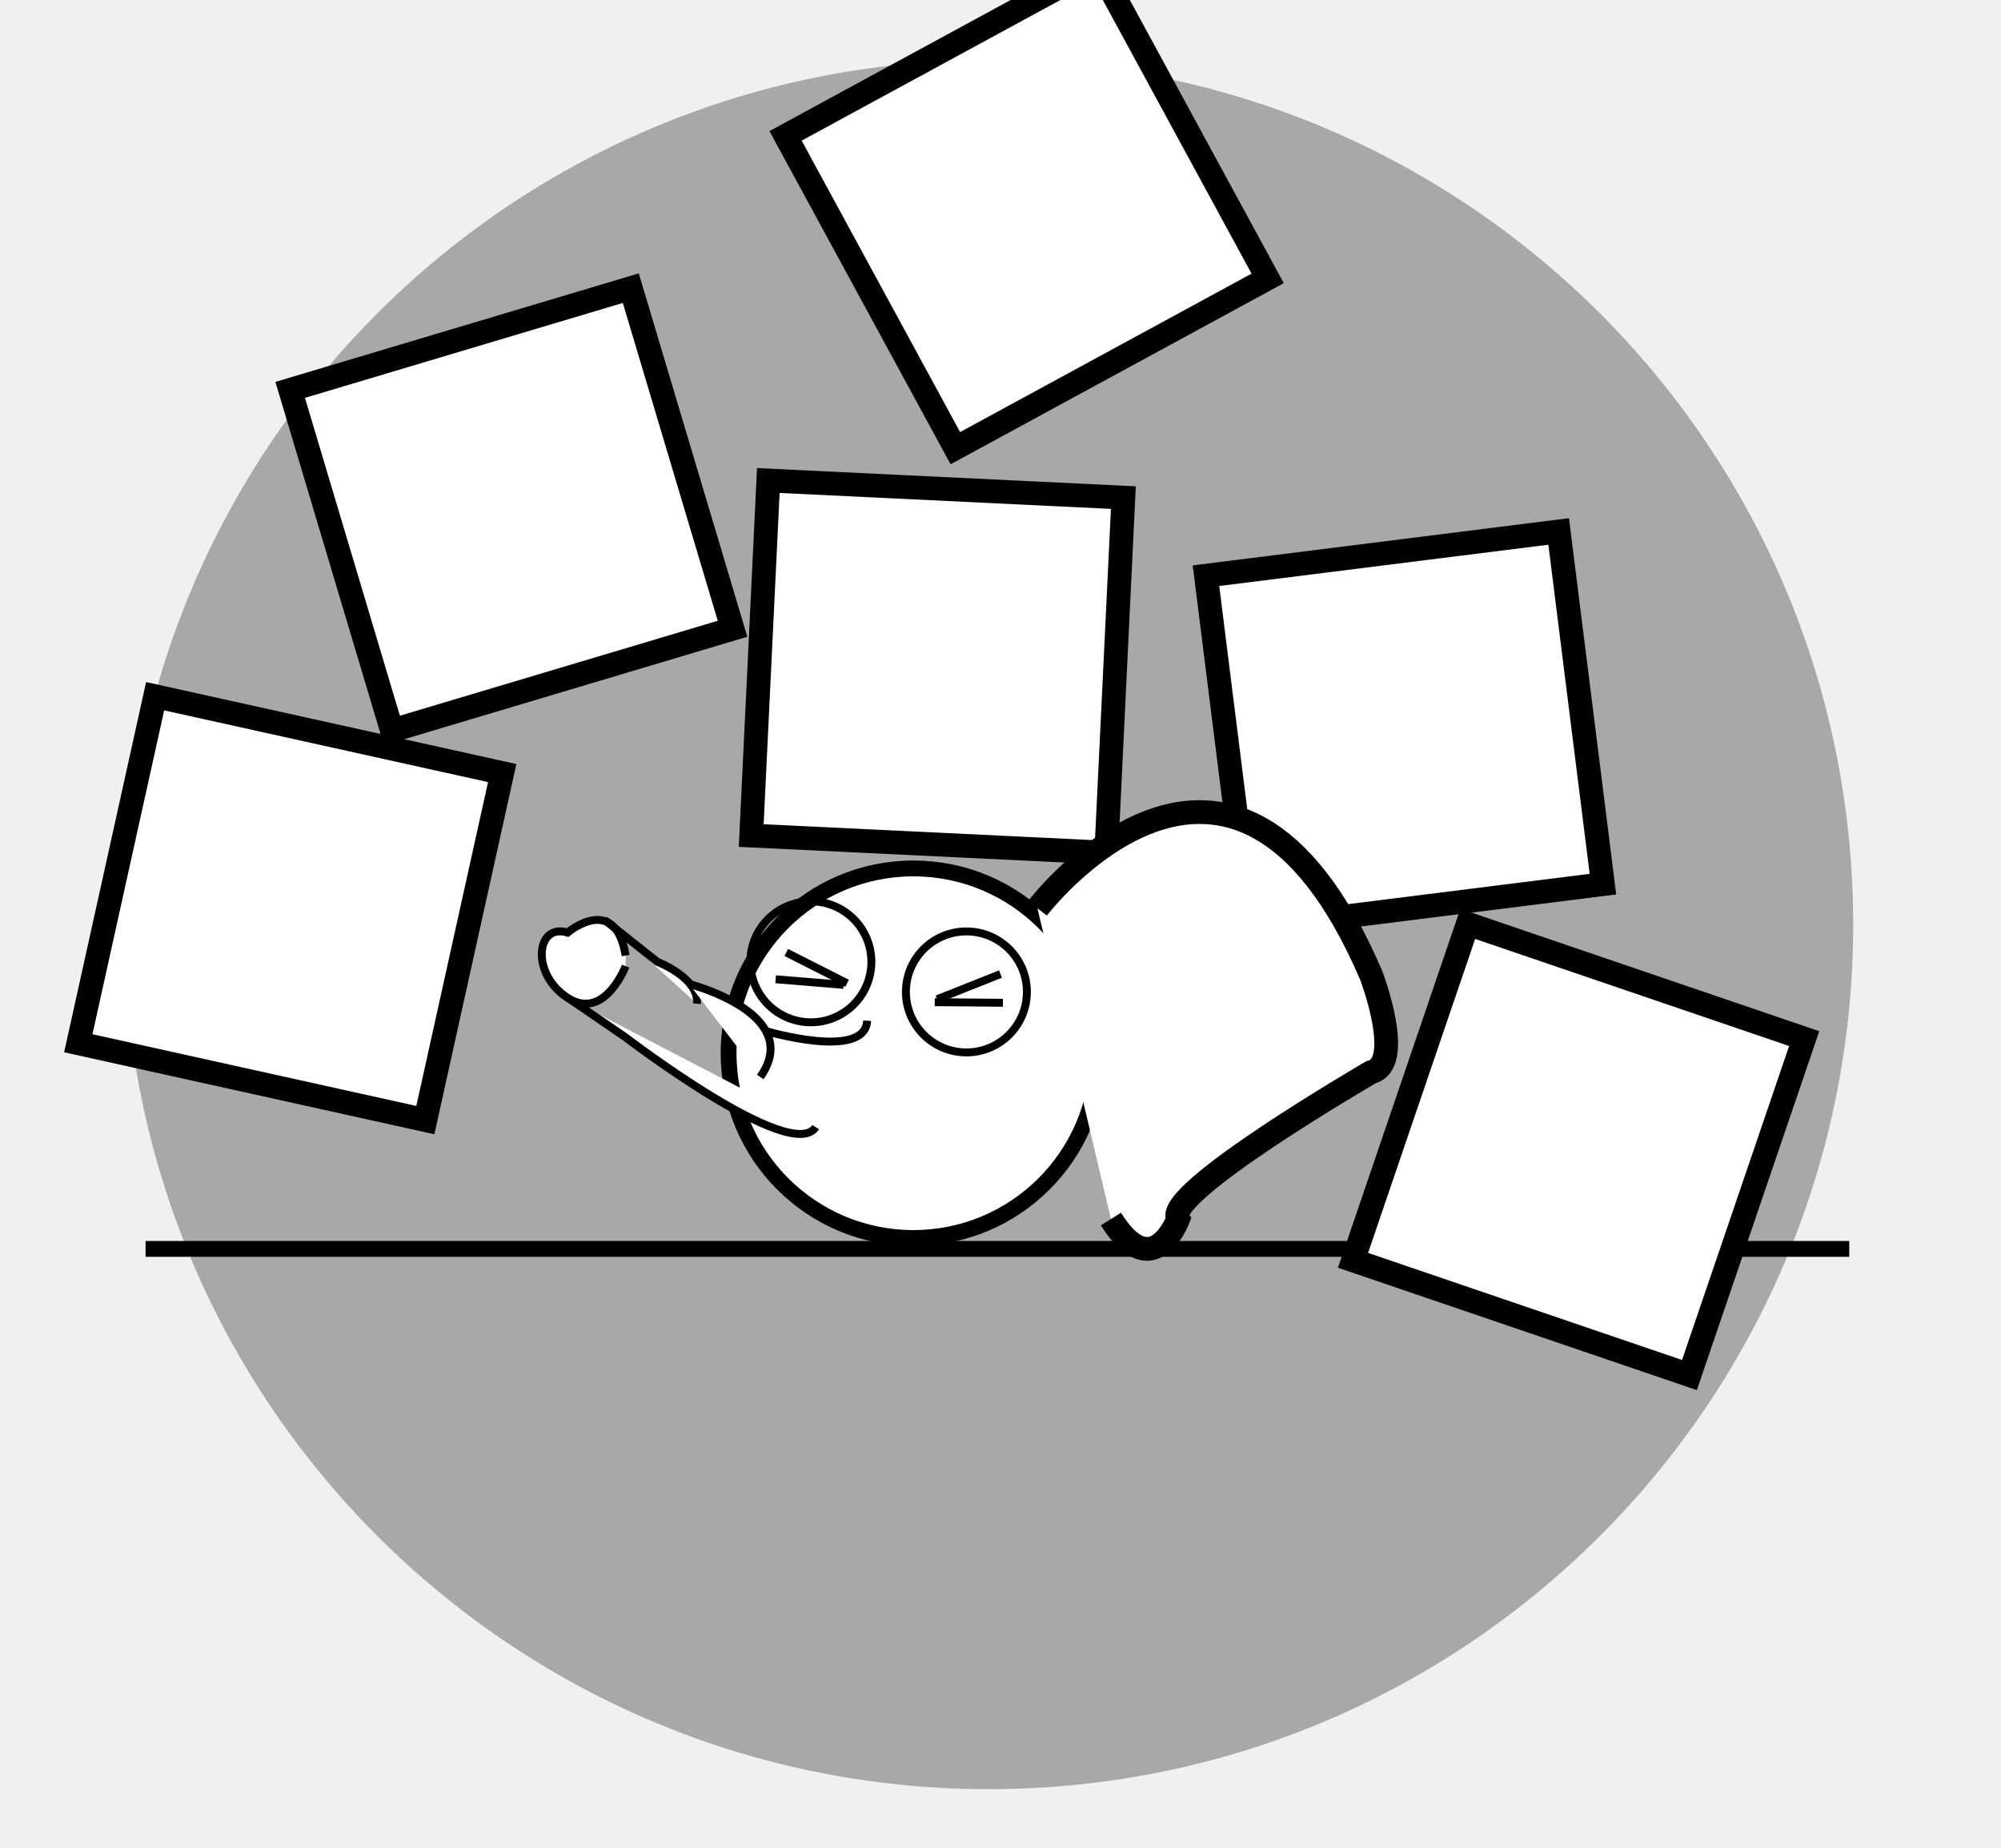
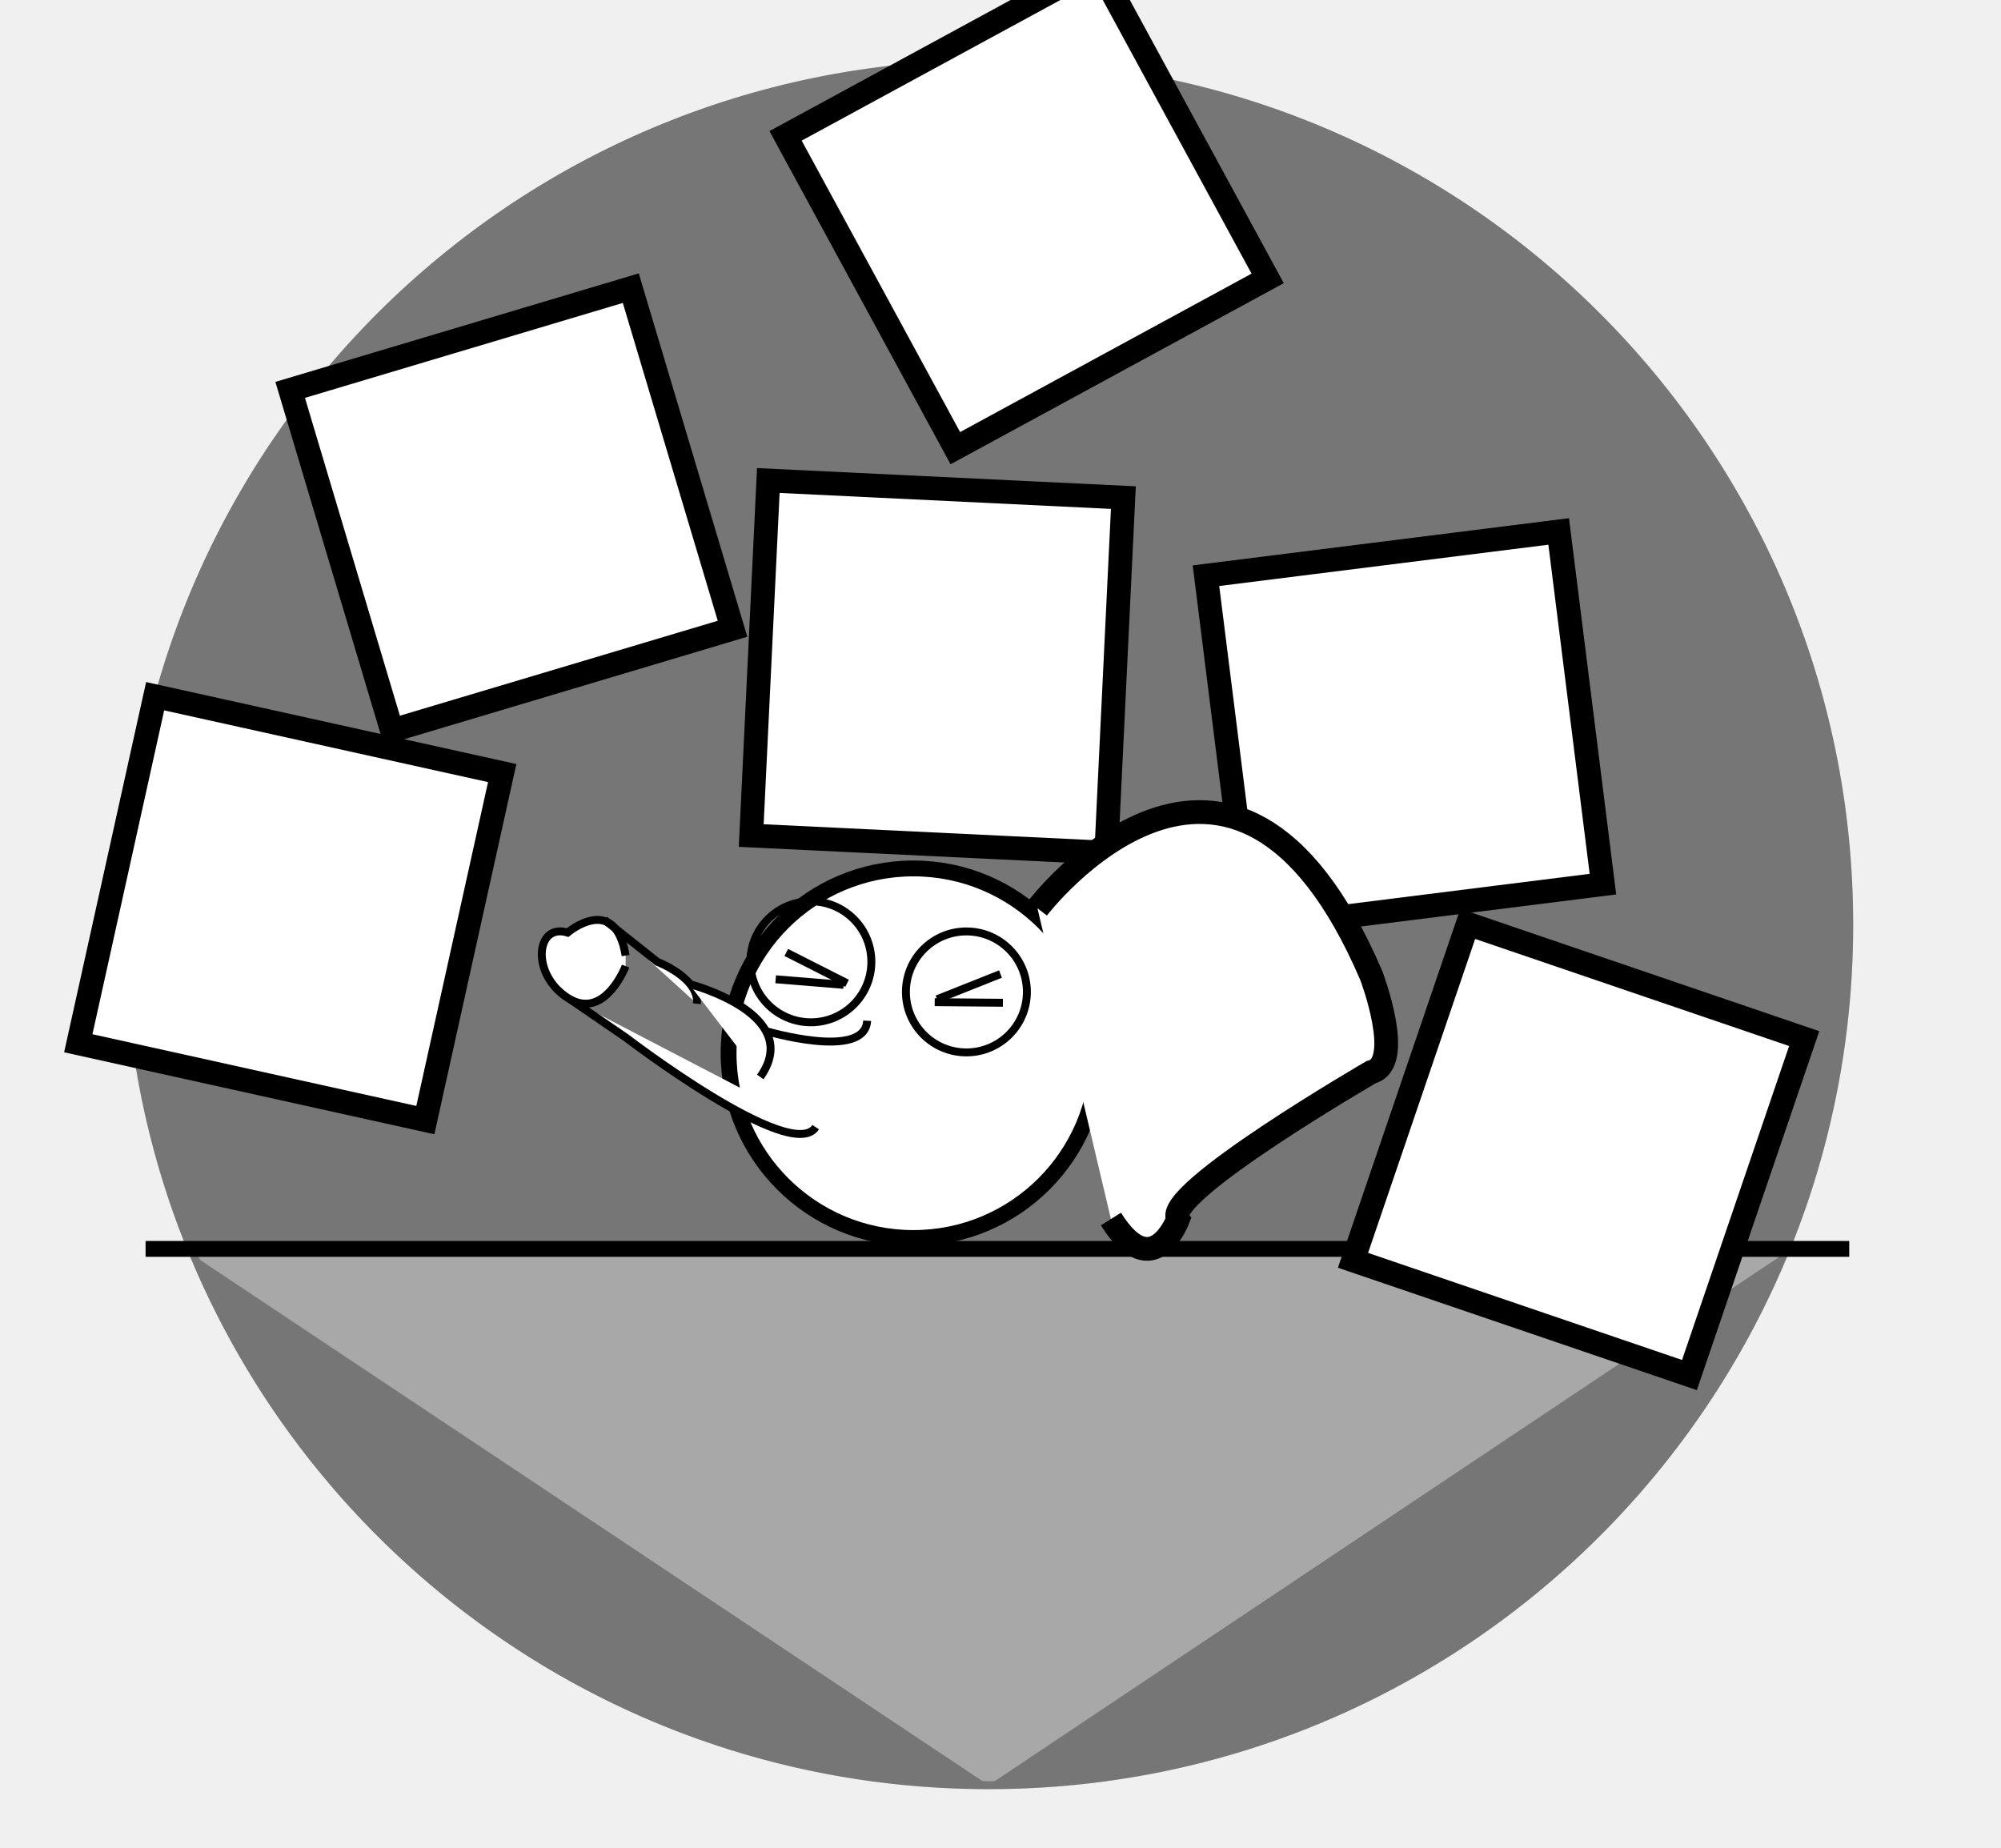
<svg xmlns="http://www.w3.org/2000/svg" version="1.1" id="Layer_1" x="0px" y="0px" viewBox="189.167 179.833 252.667 233.333" enable-background="new 189.167 179.833 252.667 233.333" xml:space="preserve">
  <g id="Layer_2_1_">
</g>
  <path display="none" fill="#FFFFFF" stroke="#000000" stroke-miterlimit="10" d="M241.359,284.843c0,0,24.069-39.32,57.084,0  C298.444,284.843,270.506,263.259,241.359,284.843z" />
+   <path opacity="0.3" stroke="#000000" stroke-miterlimit="10" d="M314.002,405.268c-45.192,0-83.94-27.586-100.325-66.837" />
+   <path opacity="0.3" stroke="#000000" stroke-miterlimit="10" d="M414.443,338.149c-16.316,39.401-55.143,67.119-100.441,67.119" />
+   <path opacity="0.3" stroke="#000000" stroke-miterlimit="10" d="M213.677,338.431c-5.375-12.876-8.344-27.007-8.344-41.832  c0-60.016,48.652-108.668,108.669-108.668c60.016,0,108.668,48.652,108.668,108.668c0,14.716-2.926,28.75-8.227,41.549" />
  <circle opacity="0.3" stroke="#000000" stroke-miterlimit="10" cx="314.002" cy="296.599" r="108.668" />
  <rect x="273.234" y="255.028" display="none" fill="#FFFFFF" stroke="#000000" stroke-width="3" stroke-miterlimit="10" width="23.706" height="96.687" />
  <rect x="327.111" y="258.09" display="none" fill="#FFFFFF" stroke="#000000" stroke-width="3" stroke-miterlimit="10" width="23.706" height="96.688" />
  <path display="none" fill="#FFFFFF" stroke="#000000" stroke-width="3" stroke-miterlimit="10" d="M205.333,402.918  c0,0,91.638-149.705,217.337,0C422.67,402.918,316.305,320.74,205.333,402.918z" />
  <path fill="#FFFFFF" stroke="#000000" stroke-miterlimit="10" d="M357.181,274.972" />
  <g display="none">
    <path display="inline" fill="#FFFFFF" stroke="#000000" stroke-width="3" stroke-miterlimit="10" d="M205.333,204.563   c0,0,91.638,149.703,217.337,0C422.67,204.563,316.305,286.74,205.333,204.563z" />
  </g>
  <g display="none">
    <rect x="222.5" y="224.5" display="inline" fill="#FFFFFF" stroke="#000000" stroke-width="4" stroke-miterlimit="10" width="54.666" height="54.666" />
    <rect x="348.5" y="224.5" display="inline" fill="#FFFFFF" stroke="#000000" stroke-width="4" stroke-miterlimit="10" width="54.666" height="54.666" />
  </g>
  <path display="none" fill="none" stroke="#000000" stroke-miterlimit="10" d="M280.5,319.496c0,0-9.666,0.335-14-5.333  c0,0-9,1-12.333-4" />
  <path stroke="#000000" stroke-miterlimit="10" d="M244.935,322.091" />
  <path fill="#FFFFFF" stroke="#000000" stroke-miterlimit="10" d="M277.181,304.091" />
  <g display="none">
    <path display="inline" fill="#FFFFFF" stroke="#000000" stroke-miterlimit="10" d="M268.166,303.833c0,0-2.553,6.702-7.035,4.181   c-0.099-0.056-0.198-0.116-0.298-0.181c-4.667-3-4-9.469,0-8.234c0,0,6-5.099,7.333,2.901" />
    <path display="inline" fill="#FFFFFF" stroke="#000000" stroke-miterlimit="10" d="M265.5,297.998l6.667,5.292   c0,0,5.333,2.04,5,5.292" />
    <path display="inline" fill="#FFFFFF" stroke="#000000" stroke-miterlimit="10" d="M261.131,308.014l7.035,4.819   c0,0,20.937,16.031,24,11.334" />
    <path display="inline" fill="#FFFFFF" stroke="#000000" stroke-miterlimit="10" d="M276.181,306.091c0,0,7.418,1.893,9.656,5.868   c0.907,1.611,0.963,3.564-0.671,5.872" />
    <path display="inline" fill="#FFFFFF" stroke="#000000" stroke-miterlimit="10" d="M285.669,311.976c0,0,12.723,3.835,12.994-1.247   " />
  </g>
-   <line fill="none" stroke="#000000" stroke-width="2" stroke-miterlimit="10" x1="207.55" y1="337.542" x2="422.67" y2="337.542" />
+   <line fill="none" stroke="#000000" stroke-width="2" stroke-miterlimit="10" x1="422.67" y1="337.542" x2="207.55" y2="337.542" />
  <rect x="231.294" y="221.723" transform="matrix(-0.9582 0.2862 -0.2862 -0.9582 566.7474 405.4901)" fill="#FFFFFF" stroke="#000000" stroke-width="3" stroke-miterlimit="10" width="44.887" height="44.887" />
  <rect x="203.366" y="272.054" transform="matrix(-0.9763 -0.2162 0.2162 -0.9763 382.604 630.8533)" fill="#FFFFFF" stroke="#000000" stroke-width="3" stroke-miterlimit="10" width="44.887" height="44.888" />
  <rect x="285.058" y="241.557" transform="matrix(-0.9988 -0.0481 0.0481 -0.9988 601.9528 542.4822)" fill="#FFFFFF" stroke="#000000" stroke-width="3" stroke-miterlimit="10" width="44.886" height="44.888" />
  <rect x="296.362" y="183.557" transform="matrix(-0.8786 0.4776 -0.4776 -0.8786 697.2865 234.7205)" fill="#FFFFFF" stroke="#000000" stroke-width="3" stroke-miterlimit="10" width="44.887" height="44.888" />
  <rect x="344.058" y="249.557" transform="matrix(-0.9922 0.1245 -0.1245 -0.9922 764.0142 496.2567)" fill="#FFFFFF" stroke="#000000" stroke-width="3" stroke-miterlimit="10" width="44.886" height="44.888" />
  <rect x="366.058" y="302.557" transform="matrix(-0.9465 -0.3228 0.3228 -0.9465 651.3029 758.0066)" fill="#FFFFFF" stroke="#000000" stroke-width="3" stroke-miterlimit="10" width="44.886" height="44.888" />
  <g>
    <circle fill="#FFFFFF" stroke="#000000" stroke-width="2" stroke-miterlimit="10" cx="304.5" cy="312.832" r="23.334" />
    <path fill="#FFFFFF" stroke="#000000" stroke-width="3" stroke-miterlimit="10" d="M320.167,294.535   c0,0,24.654-32.342,42.151,8.484c0,0,4.241,11.133,0,12.194c0,0-26.51,15.376-24.389,18.558c0,0-3.182,8.483-8.484,0" />
    <g>
      <path fill="#FFFFFF" stroke="#000000" stroke-miterlimit="10" d="M268.166,301.833c0,0-2.553,6.702-7.035,4.181    c-0.099-0.056-0.198-0.116-0.298-0.181c-4.667-3-4-9.469,0-8.234c0,0,6-5.099,7.333,2.901" />
      <path fill="#FFFFFF" stroke="#000000" stroke-miterlimit="10" d="M265.5,295.998l6.667,5.292c0,0,5.333,2.04,5,5.292" />
      <path fill="#FFFFFF" stroke="#000000" stroke-miterlimit="10" d="M261.131,306.014l7.035,4.819c0,0,20.937,16.031,24,11.334" />
      <path fill="#FFFFFF" stroke="#000000" stroke-miterlimit="10" d="M276.181,304.091c0,0,7.418,1.893,9.656,5.868    c0.907,1.611,0.963,3.564-0.671,5.872" />
      <path fill="#FFFFFF" stroke="#000000" stroke-miterlimit="10" d="M285.669,309.976c0,0,12.723,3.835,12.994-1.247" />
    </g>
    <line fill="none" stroke="#000000" stroke-miterlimit="10" x1="307.5" y1="306.014" x2="315.5" y2="302.833" />
    <line fill="none" stroke="#000000" stroke-miterlimit="10" x1="307.195" y1="306.386" x2="315.804" y2="306.461" />
    <circle fill="none" stroke="#000000" stroke-miterlimit="10" cx="311.195" cy="305.091" r="7.638" />
    <circle fill="none" stroke="#000000" stroke-miterlimit="10" cx="291.557" cy="301.289" r="7.638" />
    <line fill="none" stroke="#000000" stroke-miterlimit="10" x1="295.691" y1="304.199" x2="287.11" y2="303.495" />
    <line fill="none" stroke="#000000" stroke-miterlimit="10" x1="296.129" y1="304.001" x2="288.449" y2="300.11" />
  </g>
</svg>
